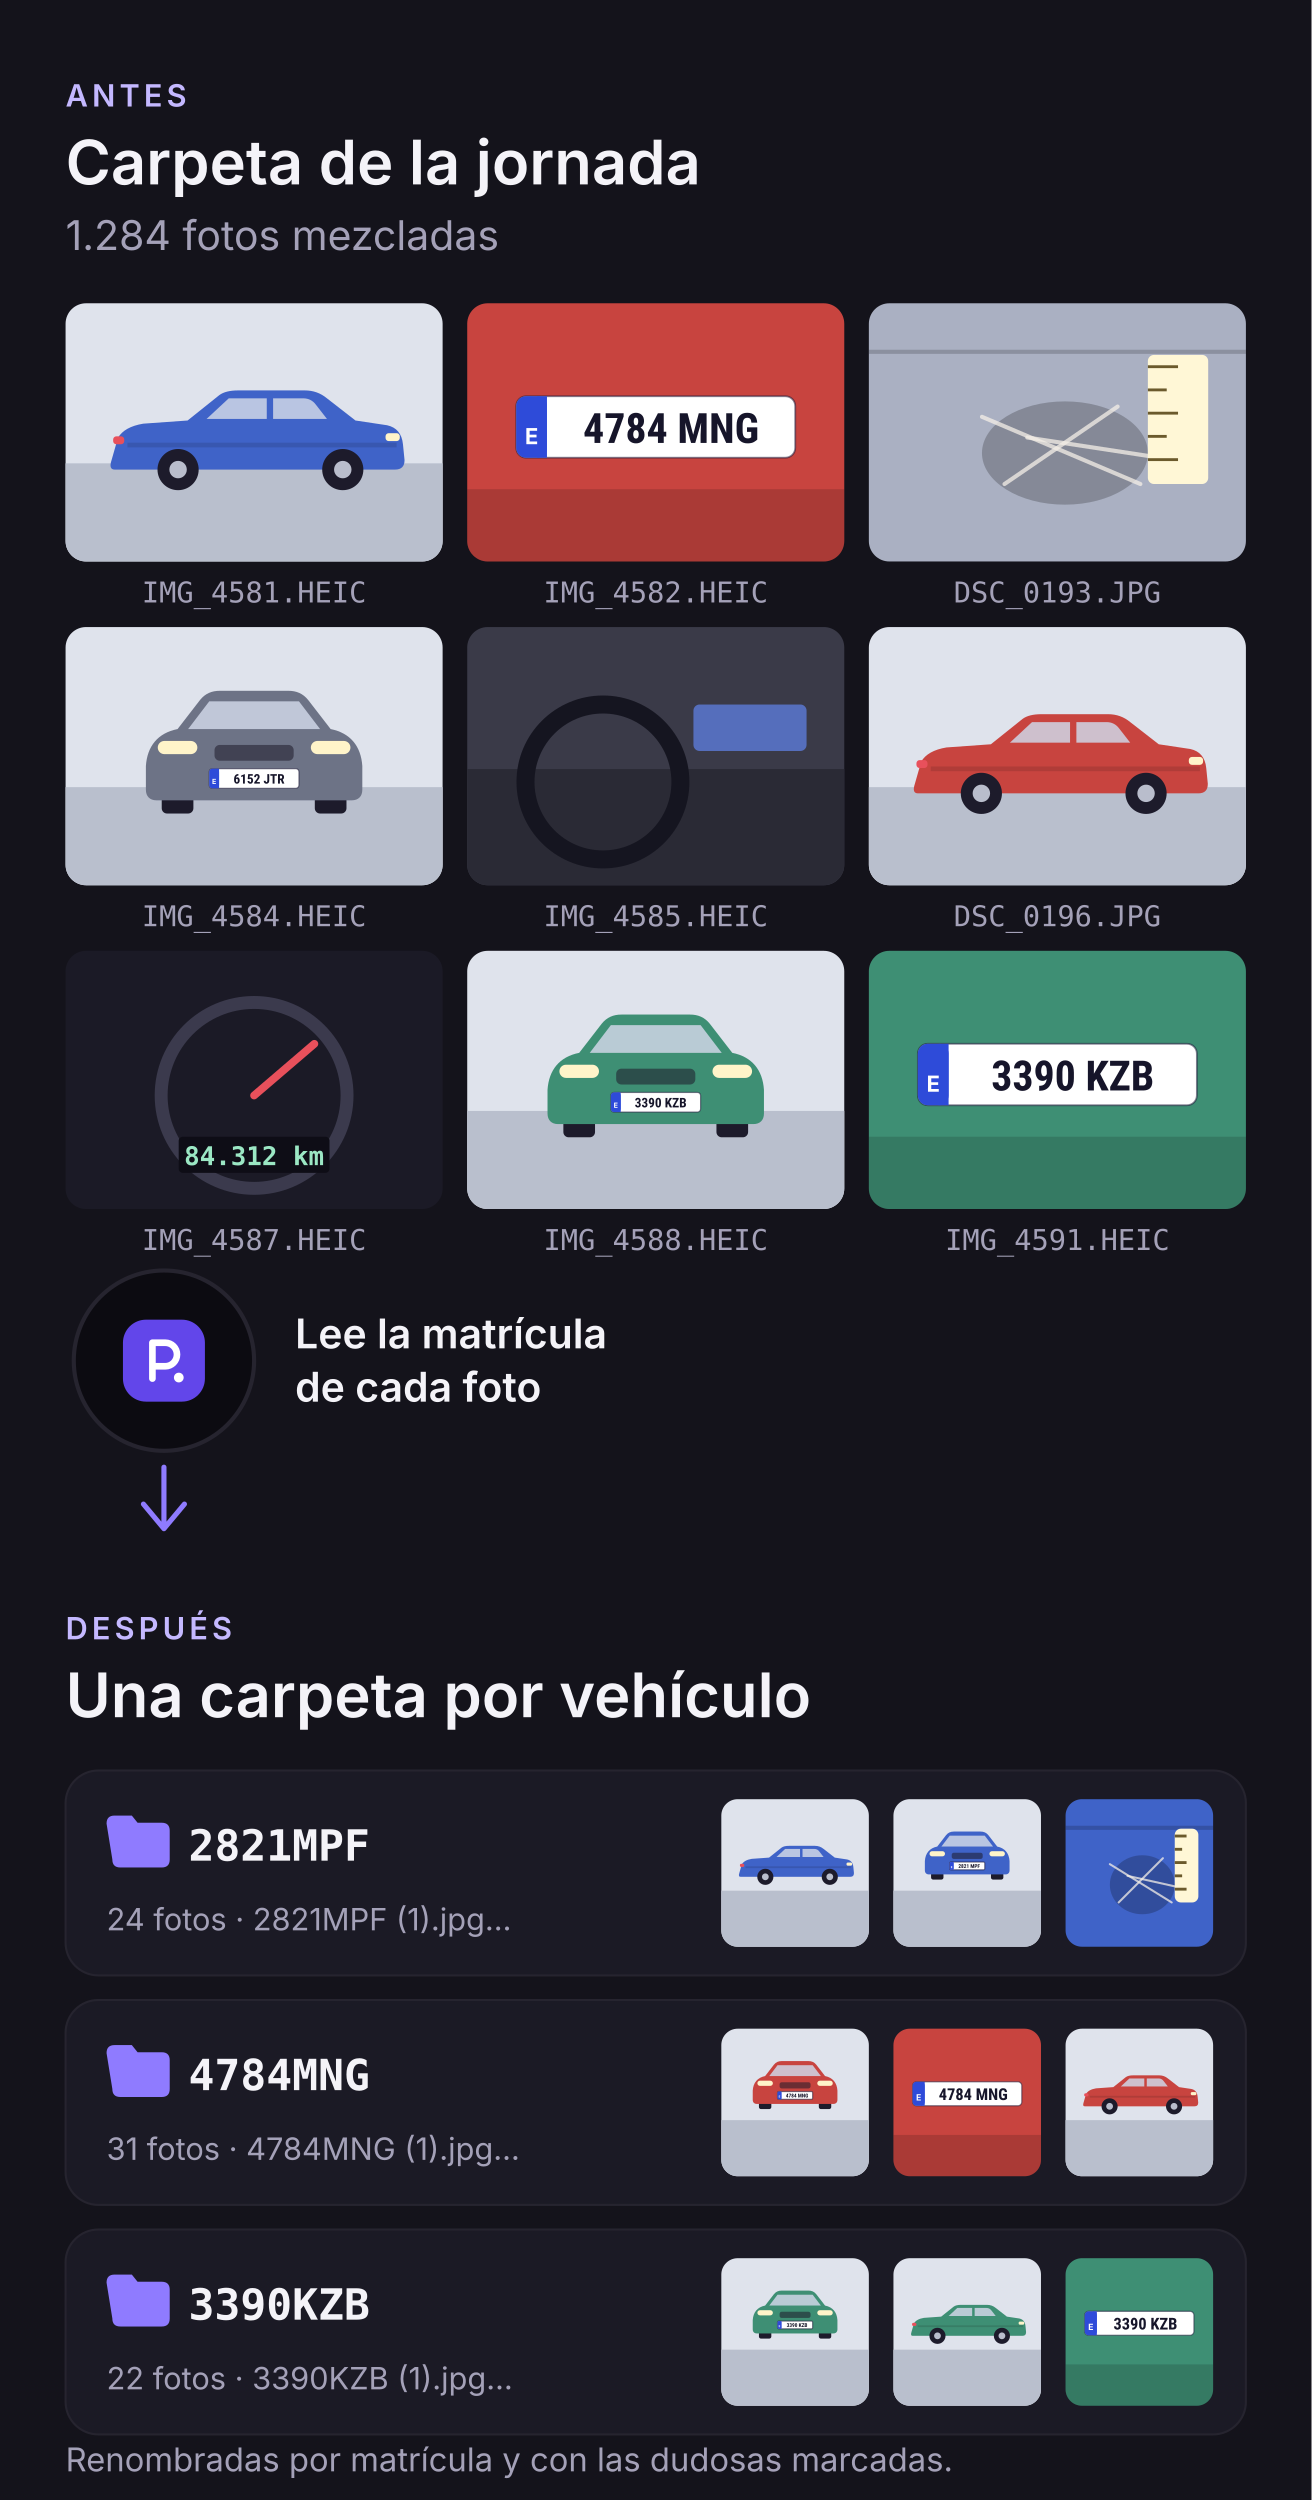
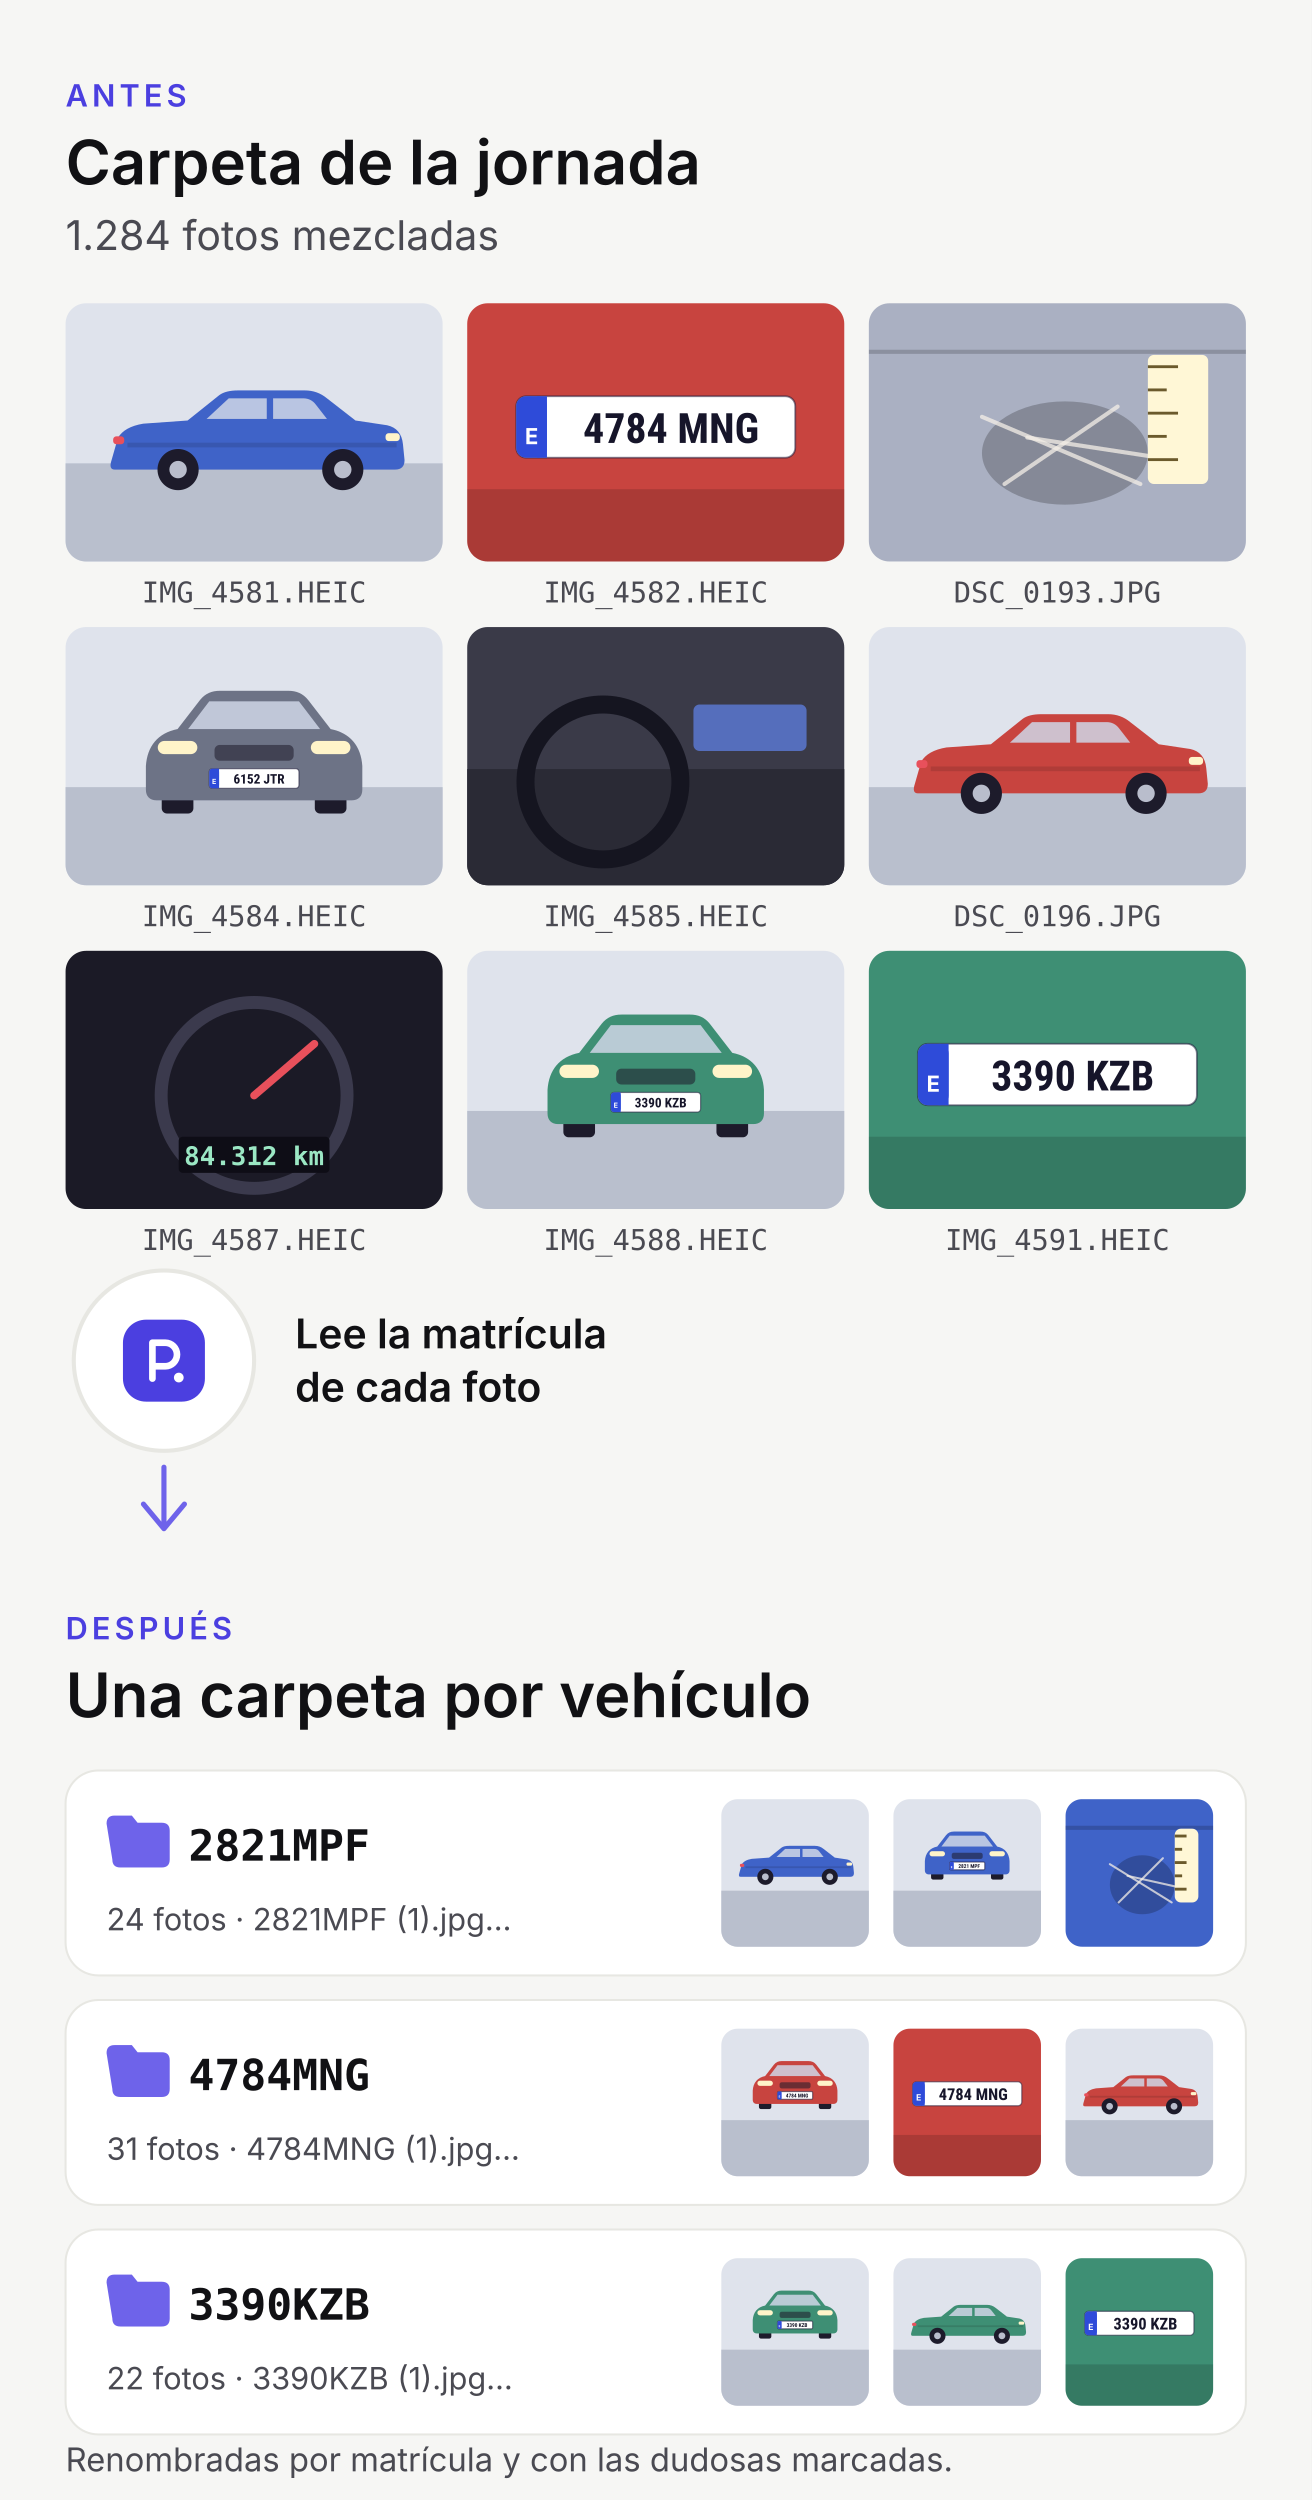
<svg xmlns="http://www.w3.org/2000/svg" viewBox="0 0 640 1220" width="640" height="1220" role="img" aria-labelledby="t">
-   <rect x="0" y="0" width="640" height="1220" rx="0" fill="#14131b" />
-   <text x="32" y="52" font-family="Segoe UI, Inter, -apple-system, system-ui, sans-serif" font-size="15" font-weight="600" fill="#c4b8ff" text-anchor="start" letter-spacing="2">ANTES</text>
-   <text x="32" y="90" font-family="Segoe UI, Inter, -apple-system, system-ui, sans-serif" font-size="30" font-weight="600" fill="#f4f3f8" text-anchor="start">Carpeta de la jornada</text>
-   <text x="32" y="122" font-family="Segoe UI, Inter, -apple-system, system-ui, sans-serif" font-size="20" font-weight="400" fill="#a4a1b8" text-anchor="start">1.284 fotos mezcladas</text>
+   <rect x="0" y="0" width="640" height="1220" rx="0" fill="#f6f6f4" />
+   <text x="32" y="52" font-family="Segoe UI, Inter, -apple-system, system-ui, sans-serif" font-size="15" font-weight="600" fill="#4b3fe0" text-anchor="start" letter-spacing="2">ANTES</text>
+   <text x="32" y="90" font-family="Segoe UI, Inter, -apple-system, system-ui, sans-serif" font-size="30" font-weight="600" fill="#111114" text-anchor="start">Carpeta de la jornada</text>
+   <text x="32" y="122" font-family="Segoe UI, Inter, -apple-system, system-ui, sans-serif" font-size="20" font-weight="400" fill="#4a4a52" text-anchor="start">1.284 fotos mezcladas</text>
  <g>
    <clipPath id="c99882626">
      <rect x="32" y="148" width="184" height="126" rx="10" />
    </clipPath>
    <g clip-path="url(#c99882626)">
      <rect x="32" y="148" width="184" height="126" rx="0" fill="#dfe3ec" />
      <rect x="32" y="226.12" width="184" height="47.88" rx="0" fill="#b9bfcd" />
      <g transform="translate(46.72,182.02) scale(0.7728)">
        <path d="M10,55 L14,41 Q18,34 30,32 L58,30 L78,14 Q82,11 90,11 L132,11 Q140,11 146,16 L164,30 L184,33 Q193,35 194,45 L195,55 Q195,61 189,61 L12,61 Q8,61 10,55 Z" fill="#3f63c8" />
        <path d="M84,16 L108,16 L108,29 L70,29 Z M112,16 L131,16 Q136,16 139,20 L146,29 L112,29 Z" fill="#cfd6e6" fill-opacity=".85" />
        <rect x="20" y="44" width="170" height="3" fill="#000" fill-opacity=".12" />
        <rect x="183" y="38" width="9" height="5" rx="2" fill="#fff4c9" />
        <rect x="11" y="40" width="7" height="5" rx="2" fill="#e8505b" />
        <circle cx="52" cy="61" r="13" fill="#1d1b2b" />
        <circle cx="52" cy="61" r="5.5" fill="#b9bdcc" />
        <circle cx="156" cy="61" r="13" fill="#1d1b2b" />
        <circle cx="156" cy="61" r="5.5" fill="#b9bdcc" />
      </g>
    </g>
  </g>
-   <text x="124" y="294" font-family="Cascadia Mono, Consolas, ui-monospace, monospace" font-size="14" font-weight="400" fill="#a4a1b8" text-anchor="middle">IMG_4581.HEIC</text>
+   <text x="124" y="294" font-family="Cascadia Mono, Consolas, ui-monospace, monospace" font-size="14" font-weight="400" fill="#4a4a52" text-anchor="middle">IMG_4581.HEIC</text>
  <g>
    <clipPath id="c18721127">
      <rect x="228" y="148" width="184" height="126" rx="10" />
    </clipPath>
    <g clip-path="url(#c18721127)">
      <rect x="228" y="148" width="184" height="126" rx="0" fill="#c8443f" />
      <rect x="228" y="238.72" width="184" height="35.28" rx="0" fill="#000" fill-opacity=".15" />
      <g>
        <rect x="251.92" y="193.36" width="136.16" height="30.0" rx="4.8" fill="#ffffff" stroke="#1e1b39" stroke-opacity=".55" stroke-width="0.9" />
        <rect x="251.92" y="193.36" width="15.0" height="30.0" rx="4.8" fill="#2e4bd9" />
        <rect x="262.12" y="193.36" width="4.8" height="30.0" rx="0" fill="#2e4bd9" />
        <text x="259.42" y="216.76" font-family="Segoe UI, Inter, -apple-system, system-ui, sans-serif" font-size="10.8" font-weight="700" fill="#ffffff" text-anchor="middle">E</text>
        <text x="327.5" y="216.16" font-family="Bahnschrift, 'Arial Narrow', 'Roboto Condensed', Arial, sans-serif" font-size="20.4" font-weight="700" fill="#16152a" text-anchor="middle">4784 MNG</text>
      </g>
    </g>
  </g>
-   <text x="320" y="294" font-family="Cascadia Mono, Consolas, ui-monospace, monospace" font-size="14" font-weight="400" fill="#a4a1b8" text-anchor="middle">IMG_4582.HEIC</text>
+   <text x="320" y="294" font-family="Cascadia Mono, Consolas, ui-monospace, monospace" font-size="14" font-weight="400" fill="#4a4a52" text-anchor="middle">IMG_4582.HEIC</text>
  <g>
    <clipPath id="c9666773">
      <rect x="424" y="148" width="184" height="126" rx="10" />
    </clipPath>
    <g clip-path="url(#c9666773)">
      <rect x="424" y="148" width="184" height="126" rx="0" fill="#aab0c2" />
      <rect x="424" y="170.68" width="184" height="2" rx="0" fill="#000" fill-opacity=".18" />
      <ellipse cx="519.68" cy="221.08" rx="40.48" ry="25.2" fill="#000" fill-opacity=".22" />
      <path d="M479.2,203.4 L556.5,236.2" stroke="#f4efe6" stroke-opacity=".75" stroke-width="2.0" stroke-linecap="round" />
      <path d="M490.2,236.2 L545.4,198.4" stroke="#f4efe6" stroke-opacity=".75" stroke-width="2.0" stroke-linecap="round" />
      <path d="M501.3,213.5 L567.5,223.6" stroke="#f4efe6" stroke-opacity=".75" stroke-width="2.0" stroke-linecap="round" />
      <rect x="560.16" y="173.2" width="29.44" height="63.0" rx="3" fill="#fff7d6" />
      <rect x="560.16" y="178.24" width="14.72" height="1.4" rx="0" fill="#6b5a2c" />
      <rect x="560.16" y="189.58" width="9.2" height="1.4" rx="0" fill="#6b5a2c" />
      <rect x="560.16" y="200.92" width="14.72" height="1.4" rx="0" fill="#6b5a2c" />
      <rect x="560.16" y="212.26" width="9.2" height="1.4" rx="0" fill="#6b5a2c" />
      <rect x="560.16" y="223.6" width="14.72" height="1.4" rx="0" fill="#6b5a2c" />
    </g>
  </g>
-   <text x="516" y="294" font-family="Cascadia Mono, Consolas, ui-monospace, monospace" font-size="14" font-weight="400" fill="#a4a1b8" text-anchor="middle">DSC_0193.JPG</text>
+   <text x="516" y="294" font-family="Cascadia Mono, Consolas, ui-monospace, monospace" font-size="14" font-weight="400" fill="#4a4a52" text-anchor="middle">DSC_0193.JPG</text>
  <g>
    <clipPath id="c98796102">
      <rect x="32" y="306" width="184" height="126" rx="10" />
    </clipPath>
    <g clip-path="url(#c98796102)">
      <rect x="32" y="306" width="184" height="126" rx="0" fill="#dfe3ec" />
      <rect x="32" y="384.12" width="184" height="47.88" rx="0" fill="#b9bfcd" />
      <g transform="translate(59.6,326.16) scale(0.644)">
        <rect x="30" y="96" width="24" height="14" rx="4" fill="#1d1b2b" />
        <rect x="146" y="96" width="24" height="14" rx="4" fill="#1d1b2b" />
        <path d="M18,74 C19,59 27,49 42,46 L59,24 C63,19 68,17 74,17 H126 C132,17 137,19 141,24 L158,46 C173,49 181,59 182,74 V92 C182,97 179,100 174,100 H26 C21,100 18,97 18,92 Z" fill="#6d7386" />
        <path d="M66,25 H134 L150,46 H50 Z" fill="#cfd6e6" fill-opacity=".85" />
        <rect x="27" y="55" width="30" height="10" rx="5" fill="#fff4c9" />
        <rect x="143" y="55" width="30" height="10" rx="5" fill="#fff4c9" />
        <rect x="70" y="58" width="60" height="12" rx="4" fill="#1d1b2b" fill-opacity=".55" />
      </g>
      <g>
        <rect x="102.104" y="375.104" width="43.792" height="9.6" rx="1.536" fill="#ffffff" stroke="#1e1b39" stroke-opacity=".55" stroke-width="0.6" />
        <rect x="102.104" y="375.104" width="4.8" height="9.6" rx="1.536" fill="#2e4bd9" />
        <rect x="105.368" y="375.104" width="1.536" height="9.6" rx="0" fill="#2e4bd9" />
        <text x="104.504" y="382.592" font-family="Segoe UI, Inter, -apple-system, system-ui, sans-serif" font-size="3.456" font-weight="700" fill="#ffffff" text-anchor="middle">E</text>
        <text x="126.4" y="382.4" font-family="Bahnschrift, 'Arial Narrow', 'Roboto Condensed', Arial, sans-serif" font-size="6.5" font-weight="700" fill="#16152a" text-anchor="middle">6152 JTR</text>
      </g>
    </g>
  </g>
-   <text x="124" y="452" font-family="Cascadia Mono, Consolas, ui-monospace, monospace" font-size="14" font-weight="400" fill="#a4a1b8" text-anchor="middle">IMG_4584.HEIC</text>
+   <text x="124" y="452" font-family="Cascadia Mono, Consolas, ui-monospace, monospace" font-size="14" font-weight="400" fill="#4a4a52" text-anchor="middle">IMG_4584.HEIC</text>
  <g>
    <clipPath id="c8615079">
      <rect x="228" y="306" width="184" height="126" rx="10" />
    </clipPath>
    <g clip-path="url(#c8615079)">
      <rect x="228" y="306" width="184" height="126" rx="0" fill="#3a3a48" />
      <rect x="228" y="375.3" width="184" height="56.7" rx="0" fill="#2a2a35" />
      <circle cx="294.24" cy="381.6" r="37.8" fill="none" stroke="#151520" stroke-width="8.8" />
      <rect x="338.4" y="343.8" width="55.2" height="22.68" rx="3" fill="#5b7bd9" fill-opacity=".8" />
    </g>
  </g>
-   <text x="320" y="452" font-family="Cascadia Mono, Consolas, ui-monospace, monospace" font-size="14" font-weight="400" fill="#a4a1b8" text-anchor="middle">IMG_4585.HEIC</text>
+   <text x="320" y="452" font-family="Cascadia Mono, Consolas, ui-monospace, monospace" font-size="14" font-weight="400" fill="#4a4a52" text-anchor="middle">IMG_4585.HEIC</text>
  <g>
    <clipPath id="c62887074">
      <rect x="424" y="306" width="184" height="126" rx="10" />
    </clipPath>
    <g clip-path="url(#c62887074)">
      <rect x="424" y="306" width="184" height="126" rx="0" fill="#dfe3ec" />
      <rect x="424" y="384.12" width="184" height="47.88" rx="0" fill="#b9bfcd" />
      <g transform="translate(438.72,340.02) scale(0.7728)">
        <path d="M10,55 L14,41 Q18,34 30,32 L58,30 L78,14 Q82,11 90,11 L132,11 Q140,11 146,16 L164,30 L184,33 Q193,35 194,45 L195,55 Q195,61 189,61 L12,61 Q8,61 10,55 Z" fill="#c8443f" />
        <path d="M84,16 L108,16 L108,29 L70,29 Z M112,16 L131,16 Q136,16 139,20 L146,29 L112,29 Z" fill="#cfd6e6" fill-opacity=".85" />
        <rect x="20" y="44" width="170" height="3" fill="#000" fill-opacity=".12" />
        <rect x="183" y="38" width="9" height="5" rx="2" fill="#fff4c9" />
        <rect x="11" y="40" width="7" height="5" rx="2" fill="#e8505b" />
        <circle cx="52" cy="61" r="13" fill="#1d1b2b" />
        <circle cx="52" cy="61" r="5.5" fill="#b9bdcc" />
        <circle cx="156" cy="61" r="13" fill="#1d1b2b" />
        <circle cx="156" cy="61" r="5.5" fill="#b9bdcc" />
      </g>
    </g>
  </g>
-   <text x="516" y="452" font-family="Cascadia Mono, Consolas, ui-monospace, monospace" font-size="14" font-weight="400" fill="#a4a1b8" text-anchor="middle">DSC_0196.JPG</text>
+   <text x="516" y="452" font-family="Cascadia Mono, Consolas, ui-monospace, monospace" font-size="14" font-weight="400" fill="#4a4a52" text-anchor="middle">DSC_0196.JPG</text>
  <g>
    <clipPath id="c49337961">
      <rect x="32" y="464" width="184" height="126" rx="10" />
    </clipPath>
    <g clip-path="url(#c49337961)">
      <rect x="32" y="464" width="184" height="126" rx="0" fill="#1b1a26" />
      <circle cx="124.0" cy="534.56" r="45.36" fill="none" stroke="#3b3a4d" stroke-width="6.3" />
      <path d="M124.0,534.6 L153.4,509.4" stroke="#e8505b" stroke-width="3.8" stroke-linecap="round" />
      <rect x="87.2" y="554.72" width="73.6" height="17.64" rx="2" fill="#0e0d16" />
      <text x="124.0" y="568.58" font-family="Cascadia Mono, Consolas, ui-monospace, monospace" font-size="12.6" font-weight="600" fill="#9be7c4" text-anchor="middle">84.312 km</text>
    </g>
  </g>
-   <text x="124" y="610" font-family="Cascadia Mono, Consolas, ui-monospace, monospace" font-size="14" font-weight="400" fill="#a4a1b8" text-anchor="middle">IMG_4587.HEIC</text>
+   <text x="124" y="610" font-family="Cascadia Mono, Consolas, ui-monospace, monospace" font-size="14" font-weight="400" fill="#4a4a52" text-anchor="middle">IMG_4587.HEIC</text>
  <g>
    <clipPath id="c57316564">
      <rect x="228" y="464" width="184" height="126" rx="10" />
    </clipPath>
    <g clip-path="url(#c57316564)">
      <rect x="228" y="464" width="184" height="126" rx="0" fill="#dfe3ec" />
      <rect x="228" y="542.12" width="184" height="47.88" rx="0" fill="#b9bfcd" />
      <g transform="translate(255.6,484.16) scale(0.644)">
        <rect x="30" y="96" width="24" height="14" rx="4" fill="#1d1b2b" />
        <rect x="146" y="96" width="24" height="14" rx="4" fill="#1d1b2b" />
        <path d="M18,74 C19,59 27,49 42,46 L59,24 C63,19 68,17 74,17 H126 C132,17 137,19 141,24 L158,46 C173,49 181,59 182,74 V92 C182,97 179,100 174,100 H26 C21,100 18,97 18,92 Z" fill="#3e8f74" />
        <path d="M66,25 H134 L150,46 H50 Z" fill="#cfd6e6" fill-opacity=".85" />
        <rect x="27" y="55" width="30" height="10" rx="5" fill="#fff4c9" />
        <rect x="143" y="55" width="30" height="10" rx="5" fill="#fff4c9" />
        <rect x="70" y="58" width="60" height="12" rx="4" fill="#1d1b2b" fill-opacity=".55" />
      </g>
      <g>
        <rect x="298.104" y="533.104" width="43.792" height="9.6" rx="1.536" fill="#ffffff" stroke="#1e1b39" stroke-opacity=".55" stroke-width="0.6" />
        <rect x="298.104" y="533.104" width="4.8" height="9.6" rx="1.536" fill="#2e4bd9" />
        <rect x="301.368" y="533.104" width="1.536" height="9.6" rx="0" fill="#2e4bd9" />
        <text x="300.504" y="540.592" font-family="Segoe UI, Inter, -apple-system, system-ui, sans-serif" font-size="3.456" font-weight="700" fill="#ffffff" text-anchor="middle">E</text>
        <text x="322.4" y="540.4" font-family="Bahnschrift, 'Arial Narrow', 'Roboto Condensed', Arial, sans-serif" font-size="6.5" font-weight="700" fill="#16152a" text-anchor="middle">3390 KZB</text>
      </g>
    </g>
  </g>
-   <text x="320" y="610" font-family="Cascadia Mono, Consolas, ui-monospace, monospace" font-size="14" font-weight="400" fill="#a4a1b8" text-anchor="middle">IMG_4588.HEIC</text>
+   <text x="320" y="610" font-family="Cascadia Mono, Consolas, ui-monospace, monospace" font-size="14" font-weight="400" fill="#4a4a52" text-anchor="middle">IMG_4588.HEIC</text>
  <g>
    <clipPath id="c53562516">
      <rect x="424" y="464" width="184" height="126" rx="10" />
    </clipPath>
    <g clip-path="url(#c53562516)">
      <rect x="424" y="464" width="184" height="126" rx="0" fill="#3e8f74" />
      <rect x="424" y="554.72" width="184" height="35.28" rx="0" fill="#000" fill-opacity=".15" />
      <g>
        <rect x="447.92" y="509.36" width="136.16" height="30.0" rx="4.8" fill="#ffffff" stroke="#1e1b39" stroke-opacity=".55" stroke-width="0.9" />
        <rect x="447.92" y="509.36" width="15.0" height="30.0" rx="4.8" fill="#2e4bd9" />
        <rect x="458.12" y="509.36" width="4.8" height="30.0" rx="0" fill="#2e4bd9" />
        <text x="455.42" y="532.76" font-family="Segoe UI, Inter, -apple-system, system-ui, sans-serif" font-size="10.8" font-weight="700" fill="#ffffff" text-anchor="middle">E</text>
        <text x="523.5" y="532.16" font-family="Bahnschrift, 'Arial Narrow', 'Roboto Condensed', Arial, sans-serif" font-size="20.4" font-weight="700" fill="#16152a" text-anchor="middle">3390 KZB</text>
      </g>
    </g>
  </g>
-   <text x="516" y="610" font-family="Cascadia Mono, Consolas, ui-monospace, monospace" font-size="14" font-weight="400" fill="#a4a1b8" text-anchor="middle">IMG_4591.HEIC</text>
-   <circle cx="80" cy="664" r="44" fill="#0c0b11" stroke="#26242f" stroke-width="2" />
+   <text x="516" y="610" font-family="Cascadia Mono, Consolas, ui-monospace, monospace" font-size="14" font-weight="400" fill="#4a4a52" text-anchor="middle">IMG_4591.HEIC</text>
+   <circle cx="80" cy="664" r="44" fill="#ffffff" stroke="#e7e7e2" stroke-width="2" />
  <g transform="translate(60,644) scale(1.25)">
-     <rect width="32" height="32" rx="9" fill="#6246ea" />
+     <rect width="32" height="32" rx="9" fill="#4b3fe0" />
    <path d="M11.5 23V9h5a4.6 4.6 0 0 1 0 9.2h-5" fill="none" stroke="#fff" stroke-width="2.6" stroke-linecap="round" stroke-linejoin="round" />
    <circle cx="21.8" cy="22.6" r="1.9" fill="#fff" />
  </g>
-   <text x="144" y="658" font-family="Segoe UI, Inter, -apple-system, system-ui, sans-serif" font-size="20" font-weight="600" fill="#f4f3f8" text-anchor="start">Lee la matrícula</text>
-   <text x="144" y="684" font-family="Segoe UI, Inter, -apple-system, system-ui, sans-serif" font-size="20" font-weight="600" fill="#f4f3f8" text-anchor="start">de cada foto</text>
-   <path d="M80,716 V744 M70,734 L80,746 L90,734" fill="none" stroke="#8f7bff" stroke-width="2.5" stroke-linecap="round" stroke-linejoin="round" />
-   <text x="32" y="800" font-family="Segoe UI, Inter, -apple-system, system-ui, sans-serif" font-size="15" font-weight="600" fill="#c4b8ff" text-anchor="start" letter-spacing="2">DESPUÉS</text>
-   <text x="32" y="838" font-family="Segoe UI, Inter, -apple-system, system-ui, sans-serif" font-size="30" font-weight="600" fill="#f4f3f8" text-anchor="start">Una carpeta por vehículo</text>
-   <rect x="32" y="864" width="576" height="100" rx="16" fill="#1b1a25" stroke="#26242f" />
-   <path d="M52,889.931 q0,-3.931 3.931,-3.931 h8.4 l2.8,3.494 h11.76 q3.931,0 3.931,3.931 v13.978 q0,3.931 -3.931,3.931 h-20.138 q-3.931,0 -3.931,-3.931 z" fill="#8f7bff" />
-   <text x="92" y="908" font-family="Cascadia Mono, Consolas, ui-monospace, monospace" font-size="21" font-weight="600" fill="#f4f3f8" text-anchor="start">2821MPF</text>
-   <text x="52" y="942" font-family="Segoe UI, Inter, -apple-system, system-ui, sans-serif" font-size="15" font-weight="400" fill="#a4a1b8" text-anchor="start">24 fotos · 2821MPF (1).jpg…</text>
+   <text x="144" y="658" font-family="Segoe UI, Inter, -apple-system, system-ui, sans-serif" font-size="20" font-weight="600" fill="#111114" text-anchor="start">Lee la matrícula</text>
+   <text x="144" y="684" font-family="Segoe UI, Inter, -apple-system, system-ui, sans-serif" font-size="20" font-weight="600" fill="#111114" text-anchor="start">de cada foto</text>
+   <path d="M80,716 V744 M70,734 L80,746 L90,734" fill="none" stroke="#6e63ea" stroke-width="2.5" stroke-linecap="round" stroke-linejoin="round" />
+   <text x="32" y="800" font-family="Segoe UI, Inter, -apple-system, system-ui, sans-serif" font-size="15" font-weight="600" fill="#4b3fe0" text-anchor="start" letter-spacing="2">DESPUÉS</text>
+   <text x="32" y="838" font-family="Segoe UI, Inter, -apple-system, system-ui, sans-serif" font-size="30" font-weight="600" fill="#111114" text-anchor="start">Una carpeta por vehículo</text>
+   <rect x="32" y="864" width="576" height="100" rx="16" fill="#ffffff" stroke="#e7e7e2" />
+   <path d="M52,889.931 q0,-3.931 3.931,-3.931 h8.4 l2.8,3.494 h11.76 q3.931,0 3.931,3.931 v13.978 q0,3.931 -3.931,3.931 h-20.138 q-3.931,0 -3.931,-3.931 z" fill="#6e63ea" />
+   <text x="92" y="908" font-family="Cascadia Mono, Consolas, ui-monospace, monospace" font-size="21" font-weight="600" fill="#111114" text-anchor="start">2821MPF</text>
+   <text x="52" y="942" font-family="Segoe UI, Inter, -apple-system, system-ui, sans-serif" font-size="15" font-weight="400" fill="#4a4a52" text-anchor="start">24 fotos · 2821MPF (1).jpg…</text>
  <g>
    <clipPath id="c6060207">
      <rect x="352" y="878" width="72" height="72" rx="8" />
    </clipPath>
    <g clip-path="url(#c6060207)">
      <rect x="352" y="878" width="72" height="72" rx="0" fill="#dfe3ec" />
      <rect x="352" y="922.64" width="72" height="27.36" rx="0" fill="#b9bfcd" />
      <g transform="translate(357.76,897.44) scale(0.3024)">
        <path d="M10,55 L14,41 Q18,34 30,32 L58,30 L78,14 Q82,11 90,11 L132,11 Q140,11 146,16 L164,30 L184,33 Q193,35 194,45 L195,55 Q195,61 189,61 L12,61 Q8,61 10,55 Z" fill="#3f63c8" />
        <path d="M84,16 L108,16 L108,29 L70,29 Z M112,16 L131,16 Q136,16 139,20 L146,29 L112,29 Z" fill="#cfd6e6" fill-opacity=".85" />
        <rect x="20" y="44" width="170" height="3" fill="#000" fill-opacity=".12" />
        <rect x="183" y="38" width="9" height="5" rx="2" fill="#fff4c9" />
        <rect x="11" y="40" width="7" height="5" rx="2" fill="#e8505b" />
        <circle cx="52" cy="61" r="13" fill="#1d1b2b" />
        <circle cx="52" cy="61" r="5.5" fill="#b9bdcc" />
        <circle cx="156" cy="61" r="13" fill="#1d1b2b" />
        <circle cx="156" cy="61" r="5.5" fill="#b9bdcc" />
      </g>
    </g>
  </g>
  <g>
    <clipPath id="c51345139">
      <rect x="436" y="878" width="72" height="72" rx="8" />
    </clipPath>
    <g clip-path="url(#c51345139)">
      <rect x="436" y="878" width="72" height="72" rx="0" fill="#dfe3ec" />
      <rect x="436" y="922.64" width="72" height="27.36" rx="0" fill="#b9bfcd" />
      <g transform="translate(446.8,889.52) scale(0.252)">
        <rect x="30" y="96" width="24" height="14" rx="4" fill="#1d1b2b" />
        <rect x="146" y="96" width="24" height="14" rx="4" fill="#1d1b2b" />
        <path d="M18,74 C19,59 27,49 42,46 L59,24 C63,19 68,17 74,17 H126 C132,17 137,19 141,24 L158,46 C173,49 181,59 182,74 V92 C182,97 179,100 174,100 H26 C21,100 18,97 18,92 Z" fill="#3f63c8" />
        <path d="M66,25 H134 L150,46 H50 Z" fill="#cfd6e6" fill-opacity=".85" />
        <rect x="27" y="55" width="30" height="10" rx="5" fill="#fff4c9" />
        <rect x="143" y="55" width="30" height="10" rx="5" fill="#fff4c9" />
        <rect x="70" y="58" width="60" height="12" rx="4" fill="#1d1b2b" fill-opacity=".55" />
      </g>
      <g>
        <rect x="463.432" y="908.672" width="17.136" height="3.8" rx="0.608" fill="#ffffff" stroke="#1e1b39" stroke-opacity=".55" stroke-width="0.6" />
        <rect x="463.432" y="908.672" width="1.9" height="3.8" rx="0.608" fill="#2e4bd9" />
        <rect x="464.724" y="908.672" width="0.608" height="3.8" rx="0" fill="#2e4bd9" />
        <text x="464.382" y="911.636" font-family="Segoe UI, Inter, -apple-system, system-ui, sans-serif" font-size="1.368" font-weight="700" fill="#ffffff" text-anchor="middle">E</text>
        <text x="472.95" y="911.56" font-family="Bahnschrift, 'Arial Narrow', 'Roboto Condensed', Arial, sans-serif" font-size="2.6" font-weight="700" fill="#16152a" text-anchor="middle">2821 MPF</text>
      </g>
    </g>
  </g>
  <g>
    <clipPath id="c74993911">
      <rect x="520" y="878" width="72" height="72" rx="8" />
    </clipPath>
    <g clip-path="url(#c74993911)">
      <rect x="520" y="878" width="72" height="72" rx="0" fill="#3f63c8" />
      <rect x="520" y="890.96" width="72" height="2" rx="0" fill="#000" fill-opacity=".18" />
      <ellipse cx="557.44" cy="919.76" rx="15.84" ry="14.4" fill="#000" fill-opacity=".22" />
      <path d="M541.6,909.7 L571.8,928.4" stroke="#f4efe6" stroke-opacity=".75" stroke-width="1.0" stroke-linecap="round" />
      <path d="M545.9,928.4 L567.5,906.8" stroke="#f4efe6" stroke-opacity=".75" stroke-width="1.0" stroke-linecap="round" />
      <path d="M550.2,915.4 L576.2,921.2" stroke="#f4efe6" stroke-opacity=".75" stroke-width="1.0" stroke-linecap="round" />
      <rect x="573.28" y="892.4" width="11.52" height="36.0" rx="3" fill="#fff7d6" />
      <rect x="573.28" y="895.28" width="5.76" height="1.4" rx="0" fill="#6b5a2c" />
      <rect x="573.28" y="901.76" width="3.6" height="1.4" rx="0" fill="#6b5a2c" />
      <rect x="573.28" y="908.24" width="5.76" height="1.4" rx="0" fill="#6b5a2c" />
      <rect x="573.28" y="914.72" width="3.6" height="1.4" rx="0" fill="#6b5a2c" />
      <rect x="573.28" y="921.2" width="5.76" height="1.4" rx="0" fill="#6b5a2c" />
    </g>
  </g>
-   <rect x="32" y="976" width="576" height="100" rx="16" fill="#1b1a25" stroke="#26242f" />
-   <path d="M52,1001.931 q0,-3.931 3.931,-3.931 h8.4 l2.8,3.494 h11.76 q3.931,0 3.931,3.931 v13.978 q0,3.931 -3.931,3.931 h-20.138 q-3.931,0 -3.931,-3.931 z" fill="#8f7bff" />
-   <text x="92" y="1020" font-family="Cascadia Mono, Consolas, ui-monospace, monospace" font-size="21" font-weight="600" fill="#f4f3f8" text-anchor="start">4784MNG</text>
-   <text x="52" y="1054" font-family="Segoe UI, Inter, -apple-system, system-ui, sans-serif" font-size="15" font-weight="400" fill="#a4a1b8" text-anchor="start">31 fotos · 4784MNG (1).jpg…</text>
+   <rect x="32" y="976" width="576" height="100" rx="16" fill="#ffffff" stroke="#e7e7e2" />
+   <path d="M52,1001.931 q0,-3.931 3.931,-3.931 h8.4 l2.8,3.494 h11.76 q3.931,0 3.931,3.931 v13.978 q0,3.931 -3.931,3.931 h-20.138 q-3.931,0 -3.931,-3.931 z" fill="#6e63ea" />
+   <text x="92" y="1020" font-family="Cascadia Mono, Consolas, ui-monospace, monospace" font-size="21" font-weight="600" fill="#111114" text-anchor="start">4784MNG</text>
+   <text x="52" y="1054" font-family="Segoe UI, Inter, -apple-system, system-ui, sans-serif" font-size="15" font-weight="400" fill="#4a4a52" text-anchor="start">31 fotos · 4784MNG (1).jpg…</text>
  <g>
    <clipPath id="c23973999">
      <rect x="352" y="990" width="72" height="72" rx="8" />
    </clipPath>
    <g clip-path="url(#c23973999)">
      <rect x="352" y="990" width="72" height="72" rx="0" fill="#dfe3ec" />
      <rect x="352" y="1034.64" width="72" height="27.36" rx="0" fill="#b9bfcd" />
      <g transform="translate(362.8,1001.52) scale(0.252)">
        <rect x="30" y="96" width="24" height="14" rx="4" fill="#1d1b2b" />
        <rect x="146" y="96" width="24" height="14" rx="4" fill="#1d1b2b" />
        <path d="M18,74 C19,59 27,49 42,46 L59,24 C63,19 68,17 74,17 H126 C132,17 137,19 141,24 L158,46 C173,49 181,59 182,74 V92 C182,97 179,100 174,100 H26 C21,100 18,97 18,92 Z" fill="#c8443f" />
        <path d="M66,25 H134 L150,46 H50 Z" fill="#cfd6e6" fill-opacity=".85" />
        <rect x="27" y="55" width="30" height="10" rx="5" fill="#fff4c9" />
        <rect x="143" y="55" width="30" height="10" rx="5" fill="#fff4c9" />
        <rect x="70" y="58" width="60" height="12" rx="4" fill="#1d1b2b" fill-opacity=".55" />
      </g>
      <g>
        <rect x="379.432" y="1020.672" width="17.136" height="3.8" rx="0.608" fill="#ffffff" stroke="#1e1b39" stroke-opacity=".55" stroke-width="0.6" />
        <rect x="379.432" y="1020.672" width="1.9" height="3.8" rx="0.608" fill="#2e4bd9" />
        <rect x="380.724" y="1020.672" width="0.608" height="3.8" rx="0" fill="#2e4bd9" />
        <text x="380.382" y="1023.636" font-family="Segoe UI, Inter, -apple-system, system-ui, sans-serif" font-size="1.368" font-weight="700" fill="#ffffff" text-anchor="middle">E</text>
        <text x="388.95" y="1023.56" font-family="Bahnschrift, 'Arial Narrow', 'Roboto Condensed', Arial, sans-serif" font-size="2.6" font-weight="700" fill="#16152a" text-anchor="middle">4784 MNG</text>
      </g>
    </g>
  </g>
  <g>
    <clipPath id="c98071527">
      <rect x="436" y="990" width="72" height="72" rx="8" />
    </clipPath>
    <g clip-path="url(#c98071527)">
      <rect x="436" y="990" width="72" height="72" rx="0" fill="#c8443f" />
      <rect x="436" y="1041.84" width="72" height="20.16" rx="0" fill="#000" fill-opacity=".15" />
      <g>
        <rect x="445.36" y="1015.92" width="53.28" height="11.7" rx="1.872" fill="#ffffff" stroke="#1e1b39" stroke-opacity=".55" stroke-width="0.6" />
        <rect x="445.36" y="1015.92" width="5.9" height="11.7" rx="1.872" fill="#2e4bd9" />
        <rect x="449.388" y="1015.92" width="1.872" height="11.7" rx="0" fill="#2e4bd9" />
        <text x="448.31" y="1025.046" font-family="Segoe UI, Inter, -apple-system, system-ui, sans-serif" font-size="4.212" font-weight="700" fill="#ffffff" text-anchor="middle">E</text>
        <text x="474.95" y="1024.812" font-family="Bahnschrift, 'Arial Narrow', 'Roboto Condensed', Arial, sans-serif" font-size="8.0" font-weight="700" fill="#16152a" text-anchor="middle">4784 MNG</text>
      </g>
    </g>
  </g>
  <g>
    <clipPath id="c24578416">
      <rect x="520" y="990" width="72" height="72" rx="8" />
    </clipPath>
    <g clip-path="url(#c24578416)">
      <rect x="520" y="990" width="72" height="72" rx="0" fill="#dfe3ec" />
      <rect x="520" y="1034.64" width="72" height="27.36" rx="0" fill="#b9bfcd" />
      <g transform="translate(525.76,1009.44) scale(0.3024)">
        <path d="M10,55 L14,41 Q18,34 30,32 L58,30 L78,14 Q82,11 90,11 L132,11 Q140,11 146,16 L164,30 L184,33 Q193,35 194,45 L195,55 Q195,61 189,61 L12,61 Q8,61 10,55 Z" fill="#c8443f" />
        <path d="M84,16 L108,16 L108,29 L70,29 Z M112,16 L131,16 Q136,16 139,20 L146,29 L112,29 Z" fill="#cfd6e6" fill-opacity=".85" />
        <rect x="20" y="44" width="170" height="3" fill="#000" fill-opacity=".12" />
        <rect x="183" y="38" width="9" height="5" rx="2" fill="#fff4c9" />
        <rect x="11" y="40" width="7" height="5" rx="2" fill="#e8505b" />
        <circle cx="52" cy="61" r="13" fill="#1d1b2b" />
        <circle cx="52" cy="61" r="5.5" fill="#b9bdcc" />
        <circle cx="156" cy="61" r="13" fill="#1d1b2b" />
        <circle cx="156" cy="61" r="5.5" fill="#b9bdcc" />
      </g>
    </g>
  </g>
-   <rect x="32" y="1088" width="576" height="100" rx="16" fill="#1b1a25" stroke="#26242f" />
-   <path d="M52,1113.931 q0,-3.931 3.931,-3.931 h8.4 l2.8,3.494 h11.76 q3.931,0 3.931,3.931 v13.978 q0,3.931 -3.931,3.931 h-20.138 q-3.931,0 -3.931,-3.931 z" fill="#8f7bff" />
-   <text x="92" y="1132" font-family="Cascadia Mono, Consolas, ui-monospace, monospace" font-size="21" font-weight="600" fill="#f4f3f8" text-anchor="start">3390KZB</text>
-   <text x="52" y="1166" font-family="Segoe UI, Inter, -apple-system, system-ui, sans-serif" font-size="15" font-weight="400" fill="#a4a1b8" text-anchor="start">22 fotos · 3390KZB (1).jpg…</text>
+   <rect x="32" y="1088" width="576" height="100" rx="16" fill="#ffffff" stroke="#e7e7e2" />
+   <path d="M52,1113.931 q0,-3.931 3.931,-3.931 h8.4 l2.8,3.494 h11.76 q3.931,0 3.931,3.931 v13.978 q0,3.931 -3.931,3.931 h-20.138 q-3.931,0 -3.931,-3.931 z" fill="#6e63ea" />
+   <text x="92" y="1132" font-family="Cascadia Mono, Consolas, ui-monospace, monospace" font-size="21" font-weight="600" fill="#111114" text-anchor="start">3390KZB</text>
+   <text x="52" y="1166" font-family="Segoe UI, Inter, -apple-system, system-ui, sans-serif" font-size="15" font-weight="400" fill="#4a4a52" text-anchor="start">22 fotos · 3390KZB (1).jpg…</text>
  <g>
    <clipPath id="c92217302">
      <rect x="352" y="1102" width="72" height="72" rx="8" />
    </clipPath>
    <g clip-path="url(#c92217302)">
      <rect x="352" y="1102" width="72" height="72" rx="0" fill="#dfe3ec" />
      <rect x="352" y="1146.64" width="72" height="27.36" rx="0" fill="#b9bfcd" />
      <g transform="translate(362.8,1113.52) scale(0.252)">
        <rect x="30" y="96" width="24" height="14" rx="4" fill="#1d1b2b" />
        <rect x="146" y="96" width="24" height="14" rx="4" fill="#1d1b2b" />
        <path d="M18,74 C19,59 27,49 42,46 L59,24 C63,19 68,17 74,17 H126 C132,17 137,19 141,24 L158,46 C173,49 181,59 182,74 V92 C182,97 179,100 174,100 H26 C21,100 18,97 18,92 Z" fill="#3e8f74" />
        <path d="M66,25 H134 L150,46 H50 Z" fill="#cfd6e6" fill-opacity=".85" />
        <rect x="27" y="55" width="30" height="10" rx="5" fill="#fff4c9" />
        <rect x="143" y="55" width="30" height="10" rx="5" fill="#fff4c9" />
        <rect x="70" y="58" width="60" height="12" rx="4" fill="#1d1b2b" fill-opacity=".55" />
      </g>
      <g>
        <rect x="379.432" y="1132.672" width="17.136" height="3.8" rx="0.608" fill="#ffffff" stroke="#1e1b39" stroke-opacity=".55" stroke-width="0.6" />
        <rect x="379.432" y="1132.672" width="1.9" height="3.8" rx="0.608" fill="#2e4bd9" />
        <rect x="380.724" y="1132.672" width="0.608" height="3.8" rx="0" fill="#2e4bd9" />
        <text x="380.382" y="1135.636" font-family="Segoe UI, Inter, -apple-system, system-ui, sans-serif" font-size="1.368" font-weight="700" fill="#ffffff" text-anchor="middle">E</text>
        <text x="388.95" y="1135.56" font-family="Bahnschrift, 'Arial Narrow', 'Roboto Condensed', Arial, sans-serif" font-size="2.6" font-weight="700" fill="#16152a" text-anchor="middle">3390 KZB</text>
      </g>
    </g>
  </g>
  <g>
    <clipPath id="c41650497">
      <rect x="436" y="1102" width="72" height="72" rx="8" />
    </clipPath>
    <g clip-path="url(#c41650497)">
      <rect x="436" y="1102" width="72" height="72" rx="0" fill="#dfe3ec" />
      <rect x="436" y="1146.64" width="72" height="27.36" rx="0" fill="#b9bfcd" />
      <g transform="translate(441.76,1121.44) scale(0.3024)">
        <path d="M10,55 L14,41 Q18,34 30,32 L58,30 L78,14 Q82,11 90,11 L132,11 Q140,11 146,16 L164,30 L184,33 Q193,35 194,45 L195,55 Q195,61 189,61 L12,61 Q8,61 10,55 Z" fill="#3e8f74" />
        <path d="M84,16 L108,16 L108,29 L70,29 Z M112,16 L131,16 Q136,16 139,20 L146,29 L112,29 Z" fill="#cfd6e6" fill-opacity=".85" />
        <rect x="20" y="44" width="170" height="3" fill="#000" fill-opacity=".12" />
        <rect x="183" y="38" width="9" height="5" rx="2" fill="#fff4c9" />
        <rect x="11" y="40" width="7" height="5" rx="2" fill="#e8505b" />
        <circle cx="52" cy="61" r="13" fill="#1d1b2b" />
        <circle cx="52" cy="61" r="5.5" fill="#b9bdcc" />
        <circle cx="156" cy="61" r="13" fill="#1d1b2b" />
        <circle cx="156" cy="61" r="5.5" fill="#b9bdcc" />
      </g>
    </g>
  </g>
  <g>
    <clipPath id="c80208995">
      <rect x="520" y="1102" width="72" height="72" rx="8" />
    </clipPath>
    <g clip-path="url(#c80208995)">
      <rect x="520" y="1102" width="72" height="72" rx="0" fill="#3e8f74" />
      <rect x="520" y="1153.84" width="72" height="20.16" rx="0" fill="#000" fill-opacity=".15" />
      <g>
        <rect x="529.36" y="1127.92" width="53.28" height="11.7" rx="1.872" fill="#ffffff" stroke="#1e1b39" stroke-opacity=".55" stroke-width="0.6" />
        <rect x="529.36" y="1127.92" width="5.9" height="11.7" rx="1.872" fill="#2e4bd9" />
        <rect x="533.388" y="1127.92" width="1.872" height="11.7" rx="0" fill="#2e4bd9" />
        <text x="532.31" y="1137.046" font-family="Segoe UI, Inter, -apple-system, system-ui, sans-serif" font-size="4.212" font-weight="700" fill="#ffffff" text-anchor="middle">E</text>
        <text x="558.95" y="1136.812" font-family="Bahnschrift, 'Arial Narrow', 'Roboto Condensed', Arial, sans-serif" font-size="8.0" font-weight="700" fill="#16152a" text-anchor="middle">3390 KZB</text>
      </g>
    </g>
  </g>
-   <text x="32" y="1206" font-family="Segoe UI, Inter, -apple-system, system-ui, sans-serif" font-size="16" font-weight="400" fill="#a4a1b8" text-anchor="start">Renombradas por matrícula y con las dudosas marcadas.</text>
+   <text x="32" y="1206" font-family="Segoe UI, Inter, -apple-system, system-ui, sans-serif" font-size="16" font-weight="400" fill="#4a4a52" text-anchor="start">Renombradas por matrícula y con las dudosas marcadas.</text>
</svg>
